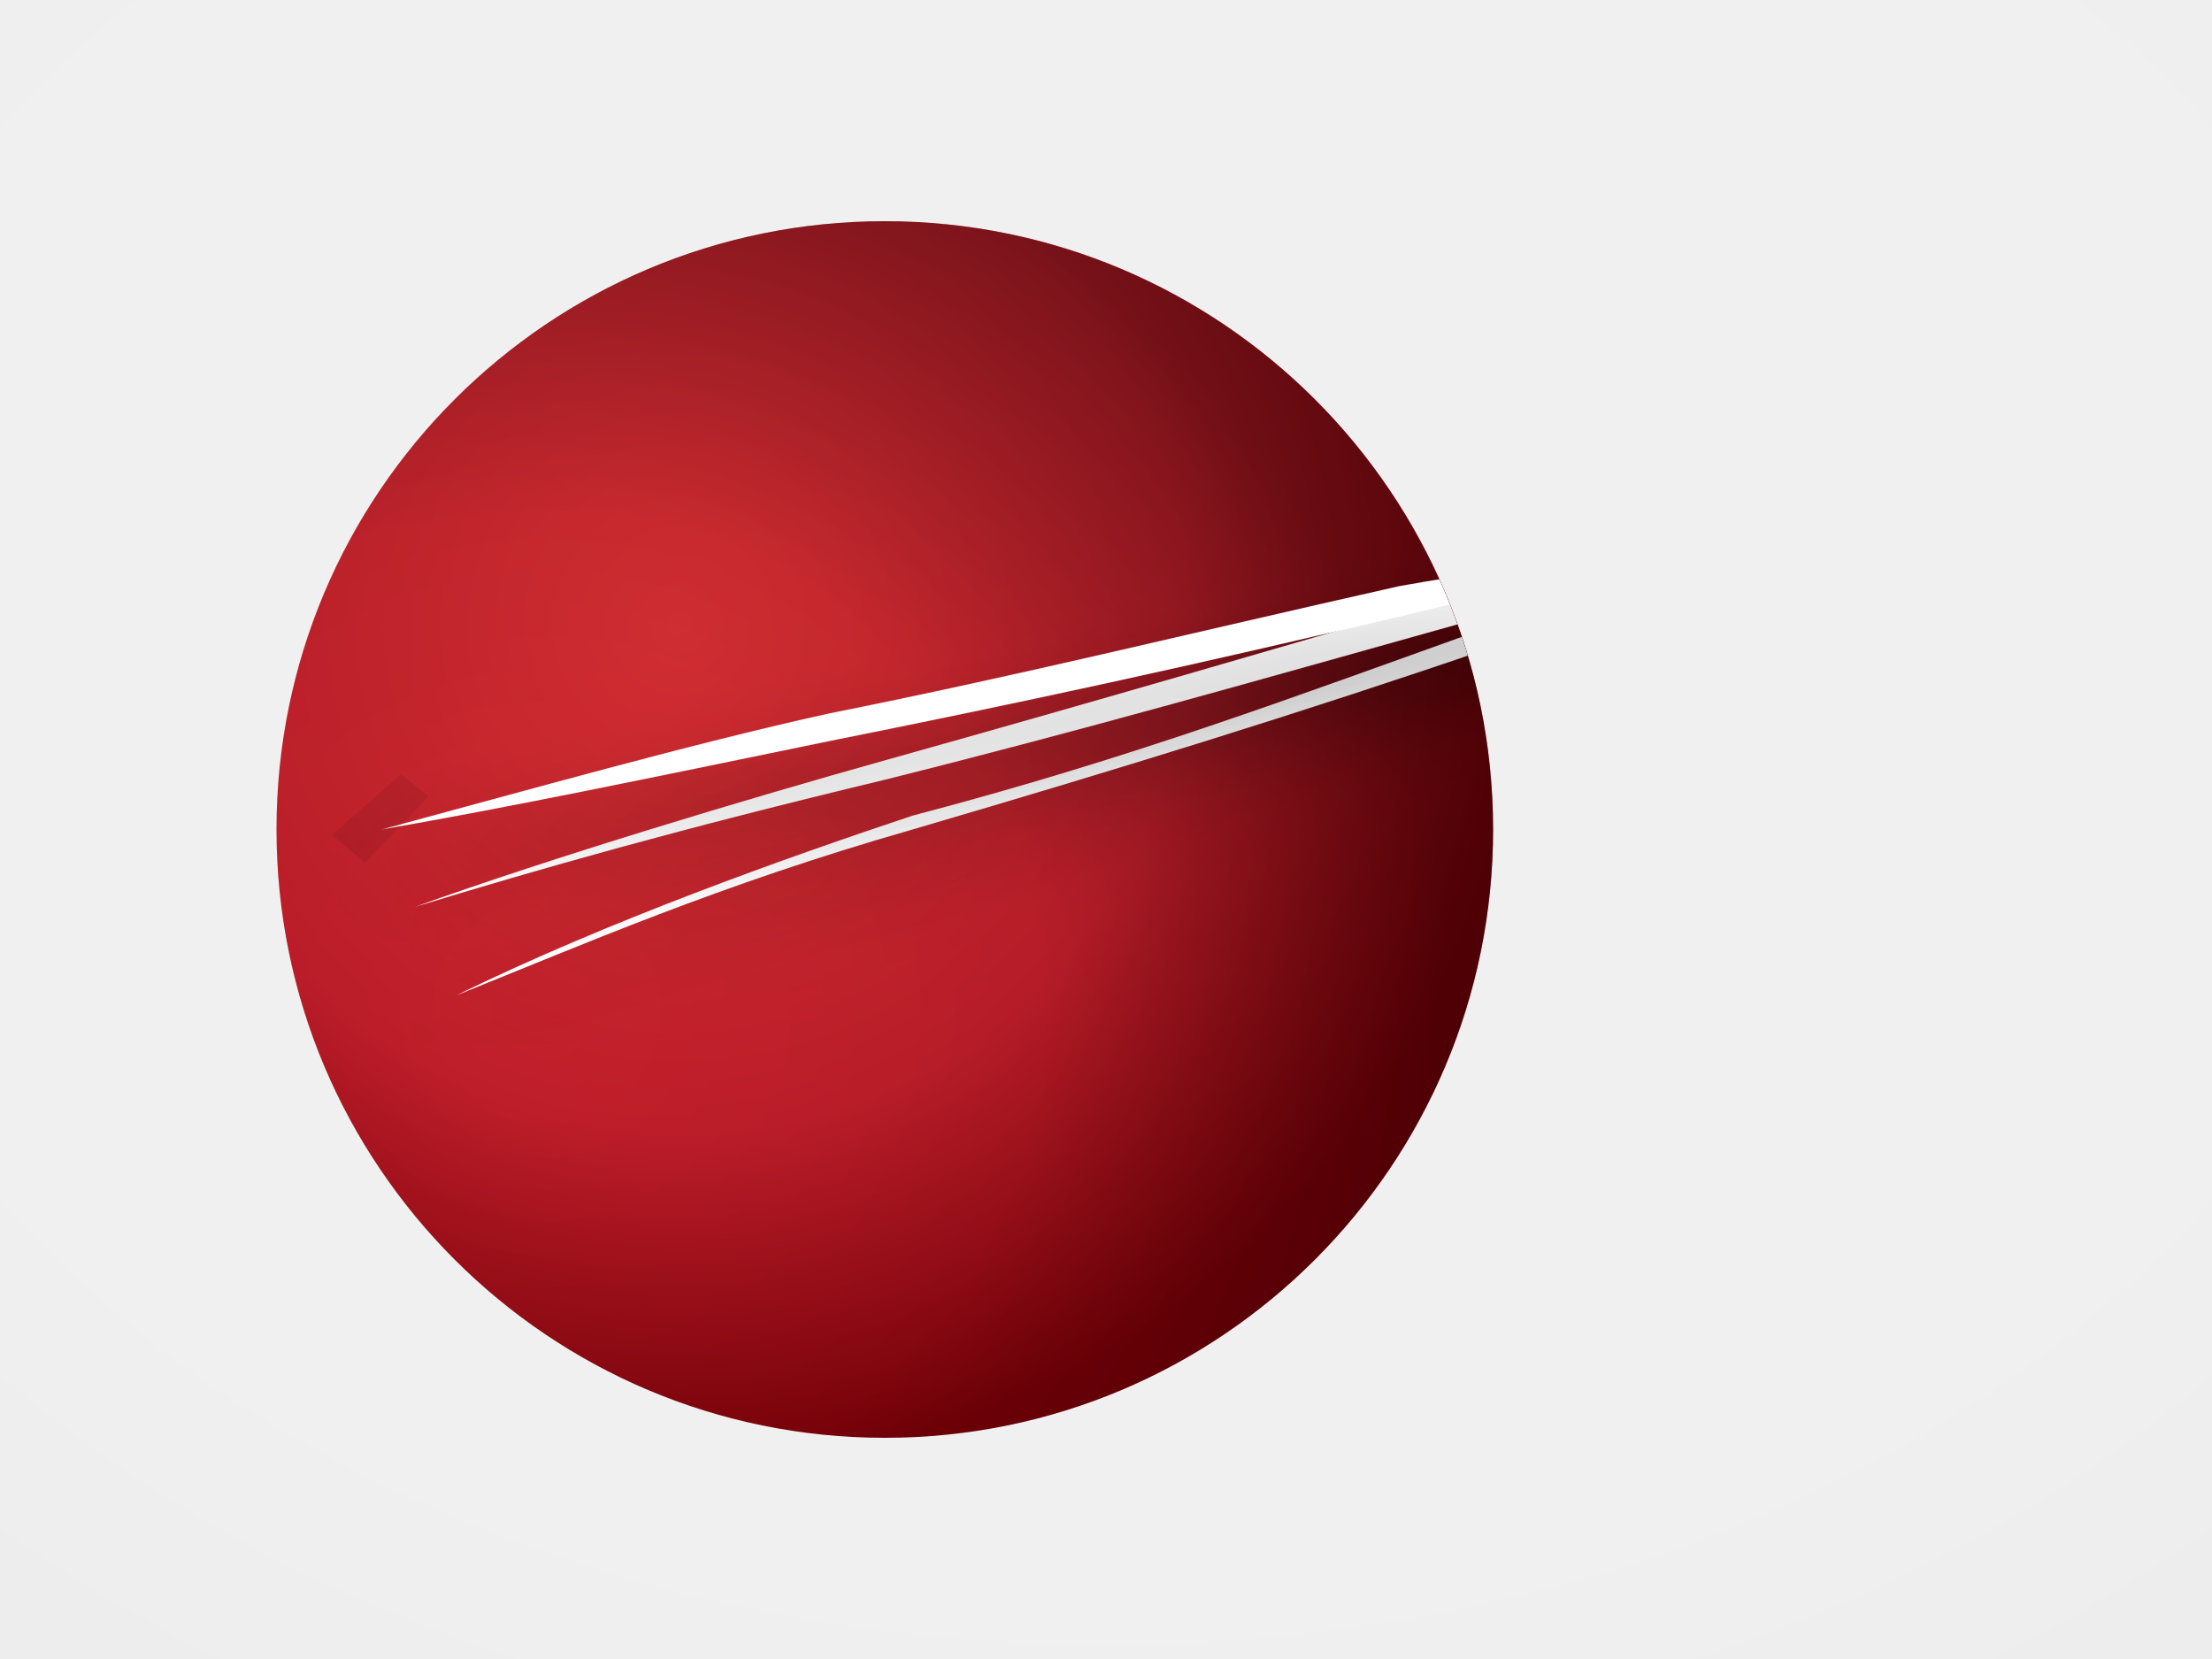
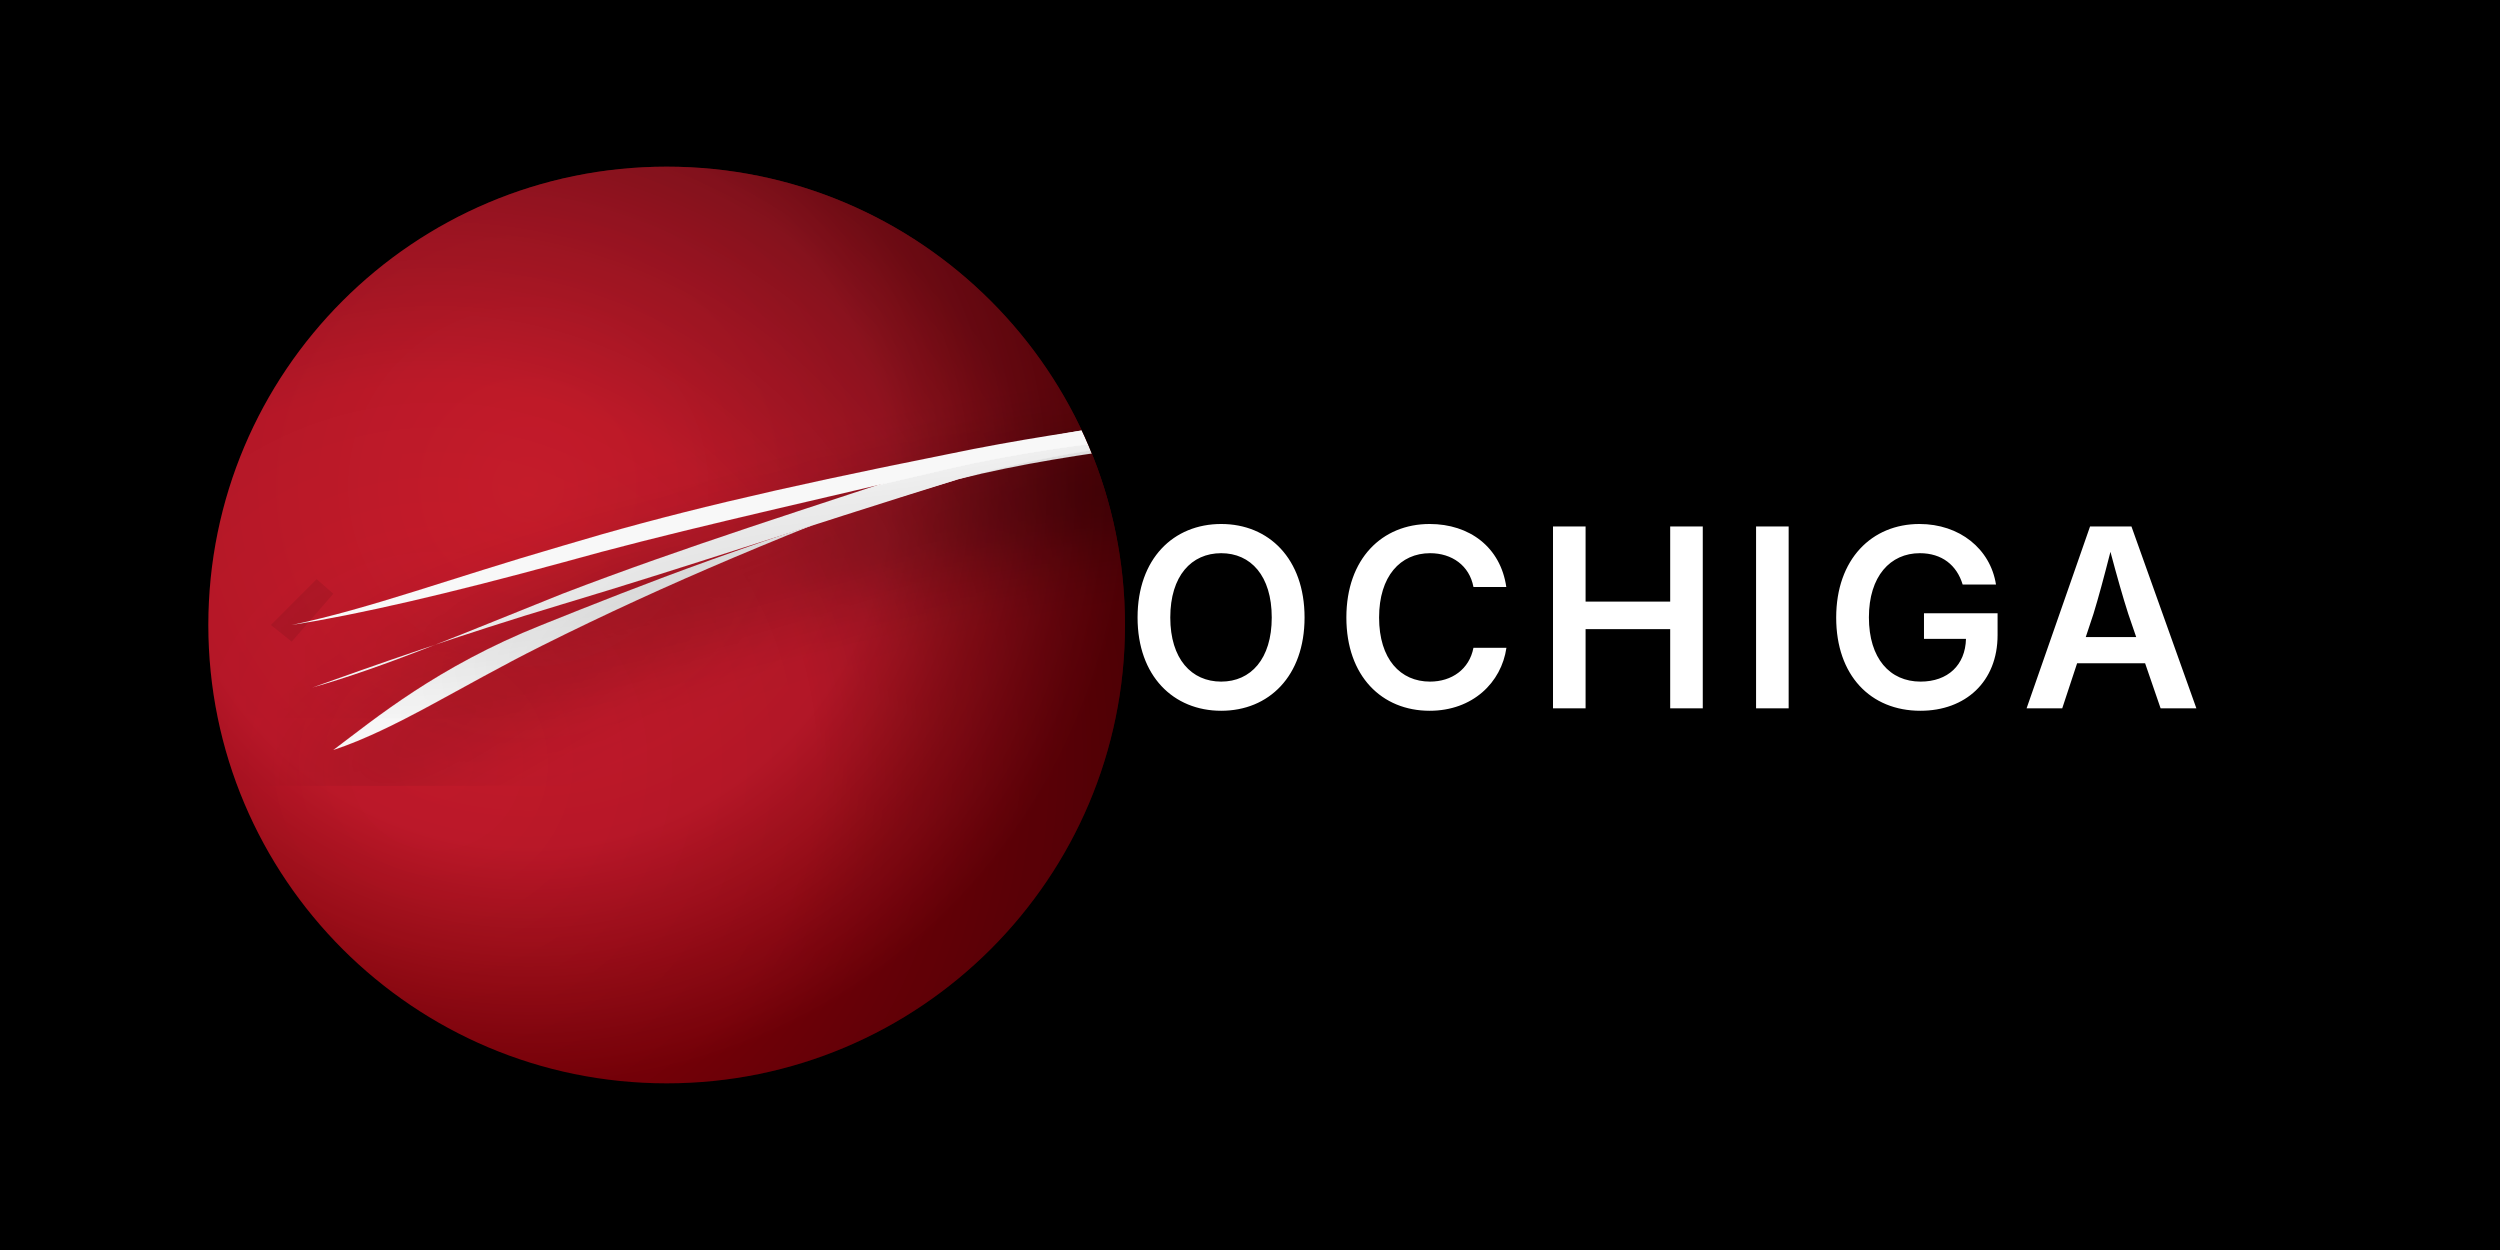
- <svg xmlns="http://www.w3.org/2000/svg" viewBox="0 0 800 600" width="800" height="600" preserveAspectRatio="xMidYMid meet">
+ <svg xmlns="http://www.w3.org/2000/svg" width="1200" height="600" viewBox="0 0 1200 600" preserveAspectRatio="xMidYMid meet">
  <defs>
-     <radialGradient id="discGrad" cx="33%" cy="33%" r="70%">
-       <stop offset="0%" stop-color="#d93034" />
-       <stop offset="60%" stop-color="#c01e2a" />
-       <stop offset="100%" stop-color="#7a0008" />
+     <radialGradient id="redGrad" cx="35%" cy="35%" r="65%">
+       <stop offset="0%" stop-color="#d41e2d" />
+       <stop offset="60%" stop-color="#c2192a" />
+       <stop offset="100%" stop-color="#7d0008" />
    </radialGradient>
-     <radialGradient id="discInner" cx="22%" cy="65%" r="75%">
+     <radialGradient id="innerShadow" cx="25%" cy="65%" r="75%">
      <stop offset="0%" stop-color="rgba(0,0,0,0)" />
      <stop offset="55%" stop-color="rgba(0,0,0,0.06)" />
-       <stop offset="100%" stop-color="rgba(0,0,0,0.36)" />
+       <stop offset="100%" stop-color="rgba(0,0,0,0.35)" />
    </radialGradient>
-     <radialGradient id="vignette" cx="50%" cy="40%" r="80%">
-       <stop offset="70%" stop-color="rgba(0,0,0,0)" />
-       <stop offset="100%" stop-color="rgba(0,0,0,0.25)" />
-     </radialGradient>
-     <linearGradient id="fadeGrad" x1="0" x2="1" y1="0.35" y2="0.35">
+     <filter id="ribbonShadow" x="-40%" y="-40%" width="180%" height="180%">
+       <feDropShadow dx="-18" dy="28" stdDeviation="22" flood-color="#000" flood-opacity="0.45" />
+     </filter>
+     <linearGradient id="fadeMask" x1="0" x2="1" y1="0.35" y2="0.35">
      <stop offset="0%" stop-color="#fff" stop-opacity="1" />
      <stop offset="78%" stop-color="#fff" stop-opacity="1" />
      <stop offset="100%" stop-color="#fff" stop-opacity="0" />
    </linearGradient>
    <mask id="ribbonFadeMask">
-       <rect x="0" y="0" width="800" height="600" fill="url(#fadeGrad)" />
+       <rect x="0" y="0" width="1200" height="600" fill="url(#fadeMask)" />
    </mask>
-     <clipPath id="discClip">
+     <clipPath id="circleClip">
      <circle cx="320" cy="300" r="220" />
    </clipPath>
-     <filter id="dropShadow" x="-50%" y="-50%" width="200%" height="200%">
-       <feDropShadow dx="-10" dy="18" stdDeviation="14" flood-color="#000" flood-opacity="0.38" />
-     </filter>
  </defs>
+   <rect width="1200" height="600" fill="#000" />
  <g>
-     <circle cx="320" cy="300" r="220" fill="url(#discGrad)" />
-     <circle cx="320" cy="300" r="220" fill="url(#discInner)" />
+     <circle cx="320" cy="300" r="220" fill="url(#redGrad)" />
+     <circle cx="320" cy="300" r="220" fill="url(#innerShadow)" />
  </g>
-   <g clip-path="url(#discClip)" mask="url(#ribbonFadeMask)">
-     <path d="M165 360          C210 342 260 320 330 300          C405 278 470 258 540 234          C595 216 640 214 700 200          L697 191          C640 203 590 206 538 227          C468 252 410 274 330 295          C285 310 220 333 165 360 Z" fill="#ffffff" filter="url(#dropShadow)" />
-     <path d="M150 328          C196 314 245 300 320 282          C392 264 455 246 530 225          C586 209 633 204 692 195          L690 186          C636 196 588 200 532 214          C460 235 395 254 320 275          C270 289 200 310 150 328 Z" fill="#ffffff" filter="url(#dropShadow)" />
-     <path d="M138 300          C184 292 232 282 300 268          C370 254 430 241 510 222          C565 208 612 204 668 198          L664 189          C610 198 556 203 506 212          C426 230 370 244 300 258          C250 269 190 286 138 300 Z" fill="#ffffff" filter="url(#dropShadow)" />
-     <path d="M120 302 L145 280 L155 288 L132 312 Z" fill="rgba(0,0,0,0.08)" />
+   <g clip-path="url(#circleClip)" mask="url(#ribbonFadeMask)">
+     <path d="M160 360          C180 345 210 320 260 300          C310 280 360 260 460 230          C520 215 580 212 650 200          L645 188          C575 200 515 205 460 225          C380 255 320 280 260 310          C220 330 190 350 160 360 Z" fill="#ffffff" filter="url(#ribbonShadow)" />
+     <path d="M150 330          C178 320 220 305 270 290          C330 272 380 255 460 230          C515 214 572 210 640 200          L635 188          C570 200 515 204 460 220          C385 245 330 262 270 285          C220 305 185 320 150 330 Z" fill="#ffffff" filter="url(#ribbonShadow)" opacity="1" />
+     <path d="M140 300          C172 295 215 285 270 270          C320 256 370 245 455 225          C520 210 580 208 640 200          L635 188          C580 200 522 204 455 218          C370 235 320 247 270 262          C215 278 178 292 140 300 Z" fill="#ffffff" filter="url(#ribbonShadow)" />
+     <path d="M130 300 L152 278 L160 285 L140 308 Z" fill="rgba(0,0,0,0.08)" />
  </g>
-   <rect x="0" y="0" width="800" height="600" fill="url(#vignette)" opacity="0.06" />
+   <rect x="0" y="0" width="1200" height="600" fill="rgba(0,0,0,0.03)" />
+   <text x="540" y="340" font-family="Inter, Arial, Helvetica, sans-serif" font-size="120" font-weight="600" fill="#ffffff" letter-spacing="8">
+     OCHIGA
+   </text>
</svg>
